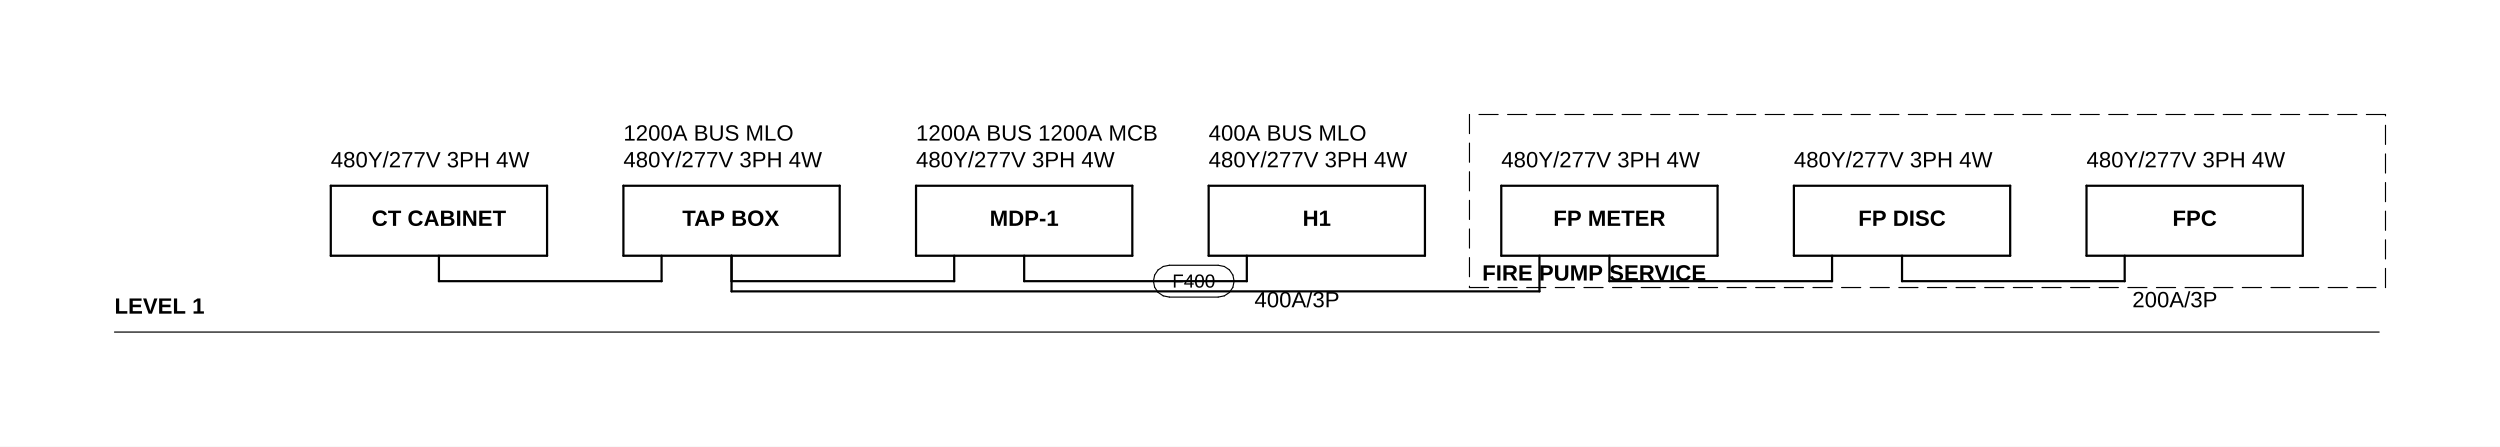
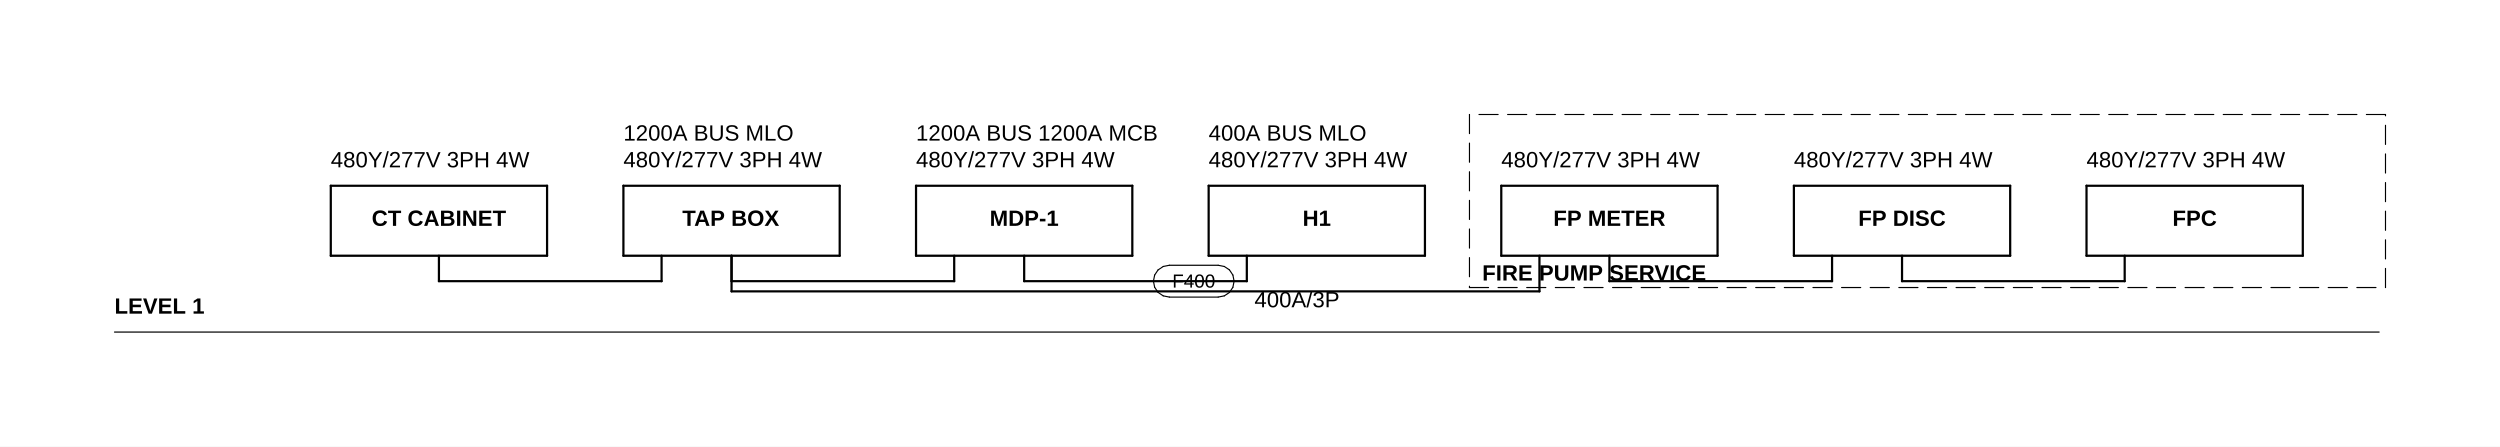
<svg xmlns="http://www.w3.org/2000/svg" viewBox="0 0 393 70.2" width="100%" height="100%" font-family="Helvetica, Arial, sans-serif">
  <rect x="0" y="0" width="393" height="70.2" fill="#fff" />
  <line x1="52.00" y1="40.20" x2="86.00" y2="40.20" stroke="#000" stroke-width="0.35" stroke-linecap="round" />
  <line x1="86.00" y1="40.20" x2="86.00" y2="29.20" stroke="#000" stroke-width="0.35" stroke-linecap="round" />
  <line x1="86.00" y1="29.20" x2="52.00" y2="29.20" stroke="#000" stroke-width="0.35" stroke-linecap="round" />
  <line x1="52.00" y1="29.20" x2="52.00" y2="40.20" stroke="#000" stroke-width="0.35" stroke-linecap="round" />
  <line x1="98.00" y1="40.20" x2="132.00" y2="40.20" stroke="#000" stroke-width="0.35" stroke-linecap="round" />
  <line x1="132.00" y1="40.20" x2="132.00" y2="29.20" stroke="#000" stroke-width="0.35" stroke-linecap="round" />
  <line x1="132.00" y1="29.20" x2="98.00" y2="29.20" stroke="#000" stroke-width="0.35" stroke-linecap="round" />
  <line x1="98.00" y1="29.20" x2="98.00" y2="40.20" stroke="#000" stroke-width="0.35" stroke-linecap="round" />
  <line x1="69.00" y1="40.20" x2="69.00" y2="44.20" stroke="#000" stroke-width="0.35" stroke-linecap="round" />
  <line x1="69.00" y1="44.20" x2="104.00" y2="44.20" stroke="#000" stroke-width="0.35" stroke-linecap="round" />
  <line x1="104.00" y1="44.20" x2="104.00" y2="40.20" stroke="#000" stroke-width="0.35" stroke-linecap="round" />
  <line x1="144.00" y1="40.20" x2="178.00" y2="40.20" stroke="#000" stroke-width="0.35" stroke-linecap="round" />
  <line x1="178.00" y1="40.20" x2="178.00" y2="29.20" stroke="#000" stroke-width="0.35" stroke-linecap="round" />
  <line x1="178.00" y1="29.20" x2="144.00" y2="29.20" stroke="#000" stroke-width="0.35" stroke-linecap="round" />
  <line x1="144.00" y1="29.20" x2="144.00" y2="40.20" stroke="#000" stroke-width="0.35" stroke-linecap="round" />
  <line x1="115.00" y1="40.20" x2="115.00" y2="44.20" stroke="#000" stroke-width="0.35" stroke-linecap="round" />
  <line x1="115.00" y1="44.20" x2="150.00" y2="44.20" stroke="#000" stroke-width="0.35" stroke-linecap="round" />
  <line x1="150.00" y1="44.20" x2="150.00" y2="40.20" stroke="#000" stroke-width="0.35" stroke-linecap="round" />
  <line x1="190.00" y1="40.20" x2="224.00" y2="40.20" stroke="#000" stroke-width="0.35" stroke-linecap="round" />
  <line x1="224.00" y1="40.20" x2="224.00" y2="29.20" stroke="#000" stroke-width="0.35" stroke-linecap="round" />
  <line x1="224.00" y1="29.20" x2="190.00" y2="29.20" stroke="#000" stroke-width="0.35" stroke-linecap="round" />
  <line x1="190.00" y1="29.20" x2="190.00" y2="40.20" stroke="#000" stroke-width="0.35" stroke-linecap="round" />
  <line x1="161.00" y1="40.20" x2="161.00" y2="44.20" stroke="#000" stroke-width="0.35" stroke-linecap="round" />
  <line x1="161.00" y1="44.20" x2="196.00" y2="44.20" stroke="#000" stroke-width="0.35" stroke-linecap="round" />
  <line x1="196.00" y1="44.20" x2="196.00" y2="40.20" stroke="#000" stroke-width="0.35" stroke-linecap="round" />
  <line x1="191.50" y1="46.70" x2="192.46" y2="46.51" stroke="#000" stroke-width="0.18" stroke-linecap="round" />
  <line x1="192.46" y1="46.51" x2="193.27" y2="45.97" stroke="#000" stroke-width="0.18" stroke-linecap="round" />
  <line x1="193.27" y1="45.97" x2="193.81" y2="45.16" stroke="#000" stroke-width="0.18" stroke-linecap="round" />
  <line x1="193.81" y1="45.16" x2="194.00" y2="44.20" stroke="#000" stroke-width="0.18" stroke-linecap="round" />
  <line x1="194.00" y1="44.20" x2="193.81" y2="43.24" stroke="#000" stroke-width="0.18" stroke-linecap="round" />
  <line x1="193.81" y1="43.24" x2="193.27" y2="42.43" stroke="#000" stroke-width="0.18" stroke-linecap="round" />
  <line x1="193.27" y1="42.43" x2="192.46" y2="41.89" stroke="#000" stroke-width="0.18" stroke-linecap="round" />
  <line x1="192.46" y1="41.89" x2="191.50" y2="41.70" stroke="#000" stroke-width="0.18" stroke-linecap="round" />
  <line x1="191.50" y1="41.70" x2="183.82" y2="41.70" stroke="#000" stroke-width="0.18" stroke-linecap="round" />
  <line x1="183.82" y1="41.70" x2="182.86" y2="41.89" stroke="#000" stroke-width="0.18" stroke-linecap="round" />
  <line x1="182.86" y1="41.89" x2="182.05" y2="42.43" stroke="#000" stroke-width="0.18" stroke-linecap="round" />
  <line x1="182.05" y1="42.43" x2="181.51" y2="43.24" stroke="#000" stroke-width="0.18" stroke-linecap="round" />
  <line x1="181.51" y1="43.24" x2="181.32" y2="44.20" stroke="#000" stroke-width="0.18" stroke-linecap="round" />
  <line x1="181.32" y1="44.20" x2="181.51" y2="45.16" stroke="#000" stroke-width="0.18" stroke-linecap="round" />
  <line x1="181.51" y1="45.16" x2="182.05" y2="45.97" stroke="#000" stroke-width="0.18" stroke-linecap="round" />
  <line x1="182.05" y1="45.97" x2="182.86" y2="46.51" stroke="#000" stroke-width="0.18" stroke-linecap="round" />
  <line x1="182.86" y1="46.51" x2="183.82" y2="46.70" stroke="#000" stroke-width="0.18" stroke-linecap="round" />
  <line x1="183.82" y1="46.70" x2="191.50" y2="46.70" stroke="#000" stroke-width="0.18" stroke-linecap="round" />
  <line x1="236.00" y1="40.20" x2="270.00" y2="40.20" stroke="#000" stroke-width="0.35" stroke-linecap="round" />
  <line x1="270.00" y1="40.20" x2="270.00" y2="29.20" stroke="#000" stroke-width="0.35" stroke-linecap="round" />
  <line x1="270.00" y1="29.20" x2="236.00" y2="29.20" stroke="#000" stroke-width="0.35" stroke-linecap="round" />
  <line x1="236.00" y1="29.20" x2="236.00" y2="40.20" stroke="#000" stroke-width="0.35" stroke-linecap="round" />
  <line x1="115.00" y1="40.20" x2="115.00" y2="45.80" stroke="#000" stroke-width="0.35" stroke-linecap="round" />
  <line x1="115.00" y1="45.80" x2="242.00" y2="45.80" stroke="#000" stroke-width="0.35" stroke-linecap="round" />
  <line x1="242.00" y1="45.80" x2="242.00" y2="40.20" stroke="#000" stroke-width="0.35" stroke-linecap="round" />
  <line x1="282.00" y1="40.20" x2="316.00" y2="40.20" stroke="#000" stroke-width="0.35" stroke-linecap="round" />
  <line x1="316.00" y1="40.20" x2="316.00" y2="29.20" stroke="#000" stroke-width="0.35" stroke-linecap="round" />
  <line x1="316.00" y1="29.20" x2="282.00" y2="29.20" stroke="#000" stroke-width="0.35" stroke-linecap="round" />
  <line x1="282.00" y1="29.20" x2="282.00" y2="40.20" stroke="#000" stroke-width="0.35" stroke-linecap="round" />
  <line x1="253.00" y1="40.20" x2="253.00" y2="44.20" stroke="#000" stroke-width="0.35" stroke-linecap="round" />
  <line x1="253.00" y1="44.20" x2="288.00" y2="44.20" stroke="#000" stroke-width="0.35" stroke-linecap="round" />
  <line x1="288.00" y1="44.20" x2="288.00" y2="40.20" stroke="#000" stroke-width="0.35" stroke-linecap="round" />
  <line x1="328.00" y1="40.20" x2="362.00" y2="40.20" stroke="#000" stroke-width="0.35" stroke-linecap="round" />
  <line x1="362.00" y1="40.20" x2="362.00" y2="29.20" stroke="#000" stroke-width="0.35" stroke-linecap="round" />
  <line x1="362.00" y1="29.20" x2="328.00" y2="29.20" stroke="#000" stroke-width="0.35" stroke-linecap="round" />
  <line x1="328.00" y1="29.20" x2="328.00" y2="40.20" stroke="#000" stroke-width="0.35" stroke-linecap="round" />
  <line x1="299.00" y1="40.20" x2="299.00" y2="44.20" stroke="#000" stroke-width="0.35" stroke-linecap="round" />
  <line x1="299.00" y1="44.20" x2="334.00" y2="44.20" stroke="#000" stroke-width="0.35" stroke-linecap="round" />
  <line x1="334.00" y1="44.20" x2="334.00" y2="40.20" stroke="#000" stroke-width="0.35" stroke-linecap="round" />
  <line x1="18.00" y1="52.20" x2="374.00" y2="52.20" stroke="#000" stroke-width="0.18" stroke-linecap="round" />
  <line x1="231.00" y1="45.20" x2="375.00" y2="45.20" stroke="#000" stroke-width="0.18" stroke-linecap="round" stroke-dasharray="3 1.5" />
  <line x1="375.00" y1="45.20" x2="375.00" y2="18.00" stroke="#000" stroke-width="0.18" stroke-linecap="round" stroke-dasharray="3 1.5" />
  <line x1="375.00" y1="18.00" x2="231.00" y2="18.00" stroke="#000" stroke-width="0.18" stroke-linecap="round" stroke-dasharray="3 1.5" />
  <line x1="231.00" y1="18.00" x2="231.00" y2="45.20" stroke="#000" stroke-width="0.18" stroke-linecap="round" stroke-dasharray="3 1.5" />
  <g transform="translate(52 32.2)" data-note-id="v-riser~dg~1" font-family="'MutinyBIM Notes', 'Liberation Sans', Arimo, Arial, sans-serif" style="font-kerning:none;font-variant-ligatures:none;font-feature-settings:'kern' 0,'liga' 0;white-space:pre" xml:space="preserve">
    <text x="6.438 8.958 11.089 12.058 14.577 17.096 19.615 20.585 23.104 25.431" y="3.302" font-size="3.488" font-weight="bold">CT CABINET</text>
  </g>
  <g transform="translate(52 23)" data-note-id="v-riser~dg~2" font-family="'MutinyBIM Notes', 'Liberation Sans', Arimo, Arial, sans-serif" style="font-kerning:none;font-variant-ligatures:none;font-feature-settings:'kern' 0,'liga' 0;white-space:pre" xml:space="preserve">
    <text x="0 1.94 3.88 5.82 8.147 9.116 11.056 12.996 14.937 17.263 18.233 20.173 22.499 25.019 25.988 27.928" y="3.302" font-size="3.488">480Y/277V 3PH 4W</text>
  </g>
  <g transform="translate(98 32.2)" data-note-id="v-riser~dg~4" font-family="'MutinyBIM Notes', 'Liberation Sans', Arimo, Arial, sans-serif" style="font-kerning:none;font-variant-ligatures:none;font-feature-settings:'kern' 0,'liga' 0;white-space:pre" xml:space="preserve">
    <text x="9.247 11.378 13.897 16.224 17.193 19.713 22.426" y="3.302" font-size="3.488" font-weight="bold">TAP BOX</text>
  </g>
  <g transform="translate(98 18.8)" data-note-id="v-riser~dg~5" font-family="'MutinyBIM Notes', 'Liberation Sans', Arimo, Arial, sans-serif" style="font-kerning:none;font-variant-ligatures:none;font-feature-settings:'kern' 0,'liga' 0;white-space:pre" xml:space="preserve">
    <text x="0 1.94 3.88 5.82 7.76 10.087 11.056 13.383 15.902 18.229 19.198 22.104 24.044" y="3.302" font-size="3.488">1200A BUS MLO</text>
    <text x="0 1.94 3.88 5.82 8.147 9.116 11.056 12.996 14.937 17.263 18.233 20.173 22.499 25.019 25.988 27.928" y="7.489" font-size="3.488">480Y/277V 3PH 4W</text>
  </g>
  <g transform="translate(144 32.2)" data-note-id="v-riser~dg~8" font-family="'MutinyBIM Notes', 'Liberation Sans', Arimo, Arial, sans-serif" style="font-kerning:none;font-variant-ligatures:none;font-feature-settings:'kern' 0,'liga' 0;white-space:pre" xml:space="preserve">
    <text x="11.573 14.479 16.998 19.325 20.487" y="3.302" font-size="3.488" font-weight="bold">MDP-1</text>
  </g>
  <g transform="translate(144 18.8)" data-note-id="v-riser~dg~9" font-family="'MutinyBIM Notes', 'Liberation Sans', Arimo, Arial, sans-serif" style="font-kerning:none;font-variant-ligatures:none;font-feature-settings:'kern' 0,'liga' 0;white-space:pre" xml:space="preserve">
    <text x="0 1.94 3.88 5.82 7.76 10.087 11.056 13.383 15.902 18.229 19.198 21.138 23.078 25.019 26.959 29.285 30.255 33.161 35.68" y="3.302" font-size="3.488">1200A BUS 1200A MCB</text>
    <text x="0 1.94 3.88 5.82 8.147 9.116 11.056 12.996 14.937 17.263 18.233 20.173 22.499 25.019 25.988 27.928" y="7.489" font-size="3.488">480Y/277V 3PH 4W</text>
  </g>
  <g transform="translate(190 32.2)" data-note-id="v-riser~dg~12" font-family="'MutinyBIM Notes', 'Liberation Sans', Arimo, Arial, sans-serif" style="font-kerning:none;font-variant-ligatures:none;font-feature-settings:'kern' 0,'liga' 0;white-space:pre" xml:space="preserve">
    <text x="14.77 17.29" y="3.302" font-size="3.488" font-weight="bold">H1</text>
  </g>
  <g transform="translate(190 18.8)" data-note-id="v-riser~dg~13" font-family="'MutinyBIM Notes', 'Liberation Sans', Arimo, Arial, sans-serif" style="font-kerning:none;font-variant-ligatures:none;font-feature-settings:'kern' 0,'liga' 0;white-space:pre" xml:space="preserve">
    <text x="0 1.94 3.88 5.82 8.147 9.116 11.443 13.962 16.289 17.258 20.164 22.104" y="3.302" font-size="3.488">400A BUS MLO</text>
    <text x="0 1.94 3.88 5.82 8.147 9.116 11.056 12.996 14.937 17.263 18.233 20.173 22.499 25.019 25.988 27.928" y="7.489" font-size="3.488">480Y/277V 3PH 4W</text>
  </g>
  <g transform="translate(197.2 45)" data-note-id="v-riser~dg~15" font-family="'MutinyBIM Notes', 'Liberation Sans', Arimo, Arial, sans-serif" style="font-kerning:none;font-variant-ligatures:none;font-feature-settings:'kern' 0,'liga' 0;white-space:pre" xml:space="preserve">
    <text x="0 1.94 3.88 5.82 8.147 9.116 11.056" y="3.302" font-size="3.488">400A/3P</text>
  </g>
  <g transform="translate(181.32 42.4)" data-note-id="v-riser~dg~17" font-family="'MutinyBIM Notes', 'Liberation Sans', Arimo, Arial, sans-serif" style="font-kerning:none;font-variant-ligatures:none;font-feature-settings:'kern' 0,'liga' 0;white-space:pre" xml:space="preserve">
    <text x="2.961 4.772 6.421 8.07" y="2.807" font-size="2.965">F400</text>
  </g>
  <g transform="translate(236 32.2)" data-note-id="v-riser~dg~19" font-family="'MutinyBIM Notes', 'Liberation Sans', Arimo, Arial, sans-serif" style="font-kerning:none;font-variant-ligatures:none;font-feature-settings:'kern' 0,'liga' 0;white-space:pre" xml:space="preserve">
    <text x="8.182 10.313 12.639 13.609 16.515 18.841 20.972 23.299" y="3.302" font-size="3.488" font-weight="bold">FP METER</text>
  </g>
  <g transform="translate(236 23)" data-note-id="v-riser~dg~20" font-family="'MutinyBIM Notes', 'Liberation Sans', Arimo, Arial, sans-serif" style="font-kerning:none;font-variant-ligatures:none;font-feature-settings:'kern' 0,'liga' 0;white-space:pre" xml:space="preserve">
    <text x="0 1.94 3.88 5.82 8.147 9.116 11.056 12.996 14.937 17.263 18.233 20.173 22.499 25.019 25.988 27.928" y="3.302" font-size="3.488">480Y/277V 3PH 4W</text>
  </g>
  <g transform="translate(282 32.2)" data-note-id="v-riser~dg~23" font-family="'MutinyBIM Notes', 'Liberation Sans', Arimo, Arial, sans-serif" style="font-kerning:none;font-variant-ligatures:none;font-feature-settings:'kern' 0,'liga' 0;white-space:pre" xml:space="preserve">
    <text x="10.119 12.25 14.577 15.546 18.065 19.035 21.361" y="3.302" font-size="3.488" font-weight="bold">FP DISC</text>
  </g>
  <g transform="translate(282 23)" data-note-id="v-riser~dg~24" font-family="'MutinyBIM Notes', 'Liberation Sans', Arimo, Arial, sans-serif" style="font-kerning:none;font-variant-ligatures:none;font-feature-settings:'kern' 0,'liga' 0;white-space:pre" xml:space="preserve">
    <text x="0 1.94 3.88 5.82 8.147 9.116 11.056 12.996 14.937 17.263 18.233 20.173 22.499 25.019 25.988 27.928" y="3.302" font-size="3.488">480Y/277V 3PH 4W</text>
  </g>
  <g transform="translate(328 32.2)" data-note-id="v-riser~dg~27" font-family="'MutinyBIM Notes', 'Liberation Sans', Arimo, Arial, sans-serif" style="font-kerning:none;font-variant-ligatures:none;font-feature-settings:'kern' 0,'liga' 0;white-space:pre" xml:space="preserve">
    <text x="13.512 15.642 17.969" y="3.302" font-size="3.488" font-weight="bold">FPC</text>
  </g>
  <g transform="translate(328 23)" data-note-id="v-riser~dg~28" font-family="'MutinyBIM Notes', 'Liberation Sans', Arimo, Arial, sans-serif" style="font-kerning:none;font-variant-ligatures:none;font-feature-settings:'kern' 0,'liga' 0;white-space:pre" xml:space="preserve">
    <text x="0 1.94 3.88 5.82 8.147 9.116 11.056 12.996 14.937 17.263 18.233 20.173 22.499 25.019 25.988 27.928" y="3.302" font-size="3.488">480Y/277V 3PH 4W</text>
  </g>
-   <g transform="translate(335.2 45)" data-note-id="v-riser~dg~30" font-family="'MutinyBIM Notes', 'Liberation Sans', Arimo, Arial, sans-serif" style="font-kerning:none;font-variant-ligatures:none;font-feature-settings:'kern' 0,'liga' 0;white-space:pre" xml:space="preserve">
-     <text x="0 1.94 3.88 5.82 8.147 9.116 11.056" y="3.302" font-size="3.488">200A/3P</text>
-   </g>
-   <g transform="translate(18 46)" data-note-id="v-riser~dg~32" font-family="'MutinyBIM Notes', 'Liberation Sans', Arimo, Arial, sans-serif" style="font-kerning:none;font-variant-ligatures:none;font-feature-settings:'kern' 0,'liga' 0;white-space:pre" xml:space="preserve">
+   <g transform="translate(18 46)" data-note-id="v-riser~dg~31" font-family="'MutinyBIM Notes', 'Liberation Sans', Arimo, Arial, sans-serif" style="font-kerning:none;font-variant-ligatures:none;font-feature-settings:'kern' 0,'liga' 0;white-space:pre" xml:space="preserve">
    <text x="0 2.131 4.458 6.784 9.111 11.242 12.211" y="3.302" font-size="3.488" font-weight="bold">LEVEL 1</text>
  </g>
-   <g transform="translate(233 40.8)" data-note-id="v-riser~dg~34" font-family="'MutinyBIM Notes', 'Liberation Sans', Arimo, Arial, sans-serif" style="font-kerning:none;font-variant-ligatures:none;font-feature-settings:'kern' 0,'liga' 0;white-space:pre" xml:space="preserve">
+   <g transform="translate(233 40.8)" data-note-id="v-riser~dg~33" font-family="'MutinyBIM Notes', 'Liberation Sans', Arimo, Arial, sans-serif" style="font-kerning:none;font-variant-ligatures:none;font-feature-settings:'kern' 0,'liga' 0;white-space:pre" xml:space="preserve">
    <text x="0 2.131 3.1 5.619 7.946 8.915 11.242 13.761 16.667 18.994 19.963 22.29 24.617 27.136 29.463 30.432 32.951" y="3.302" font-size="3.488" font-weight="bold">FIRE PUMP SERVICE</text>
  </g>
</svg>
